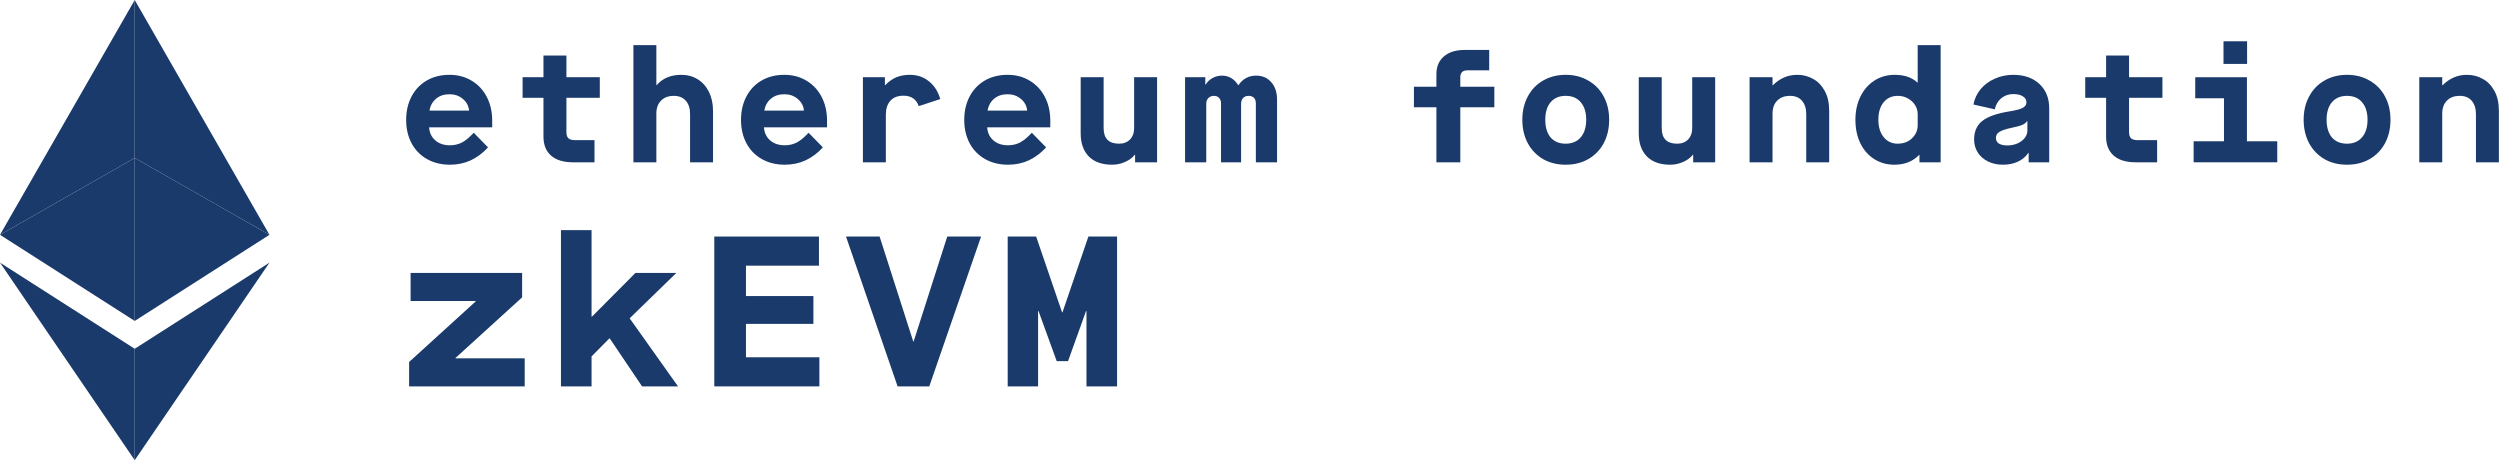
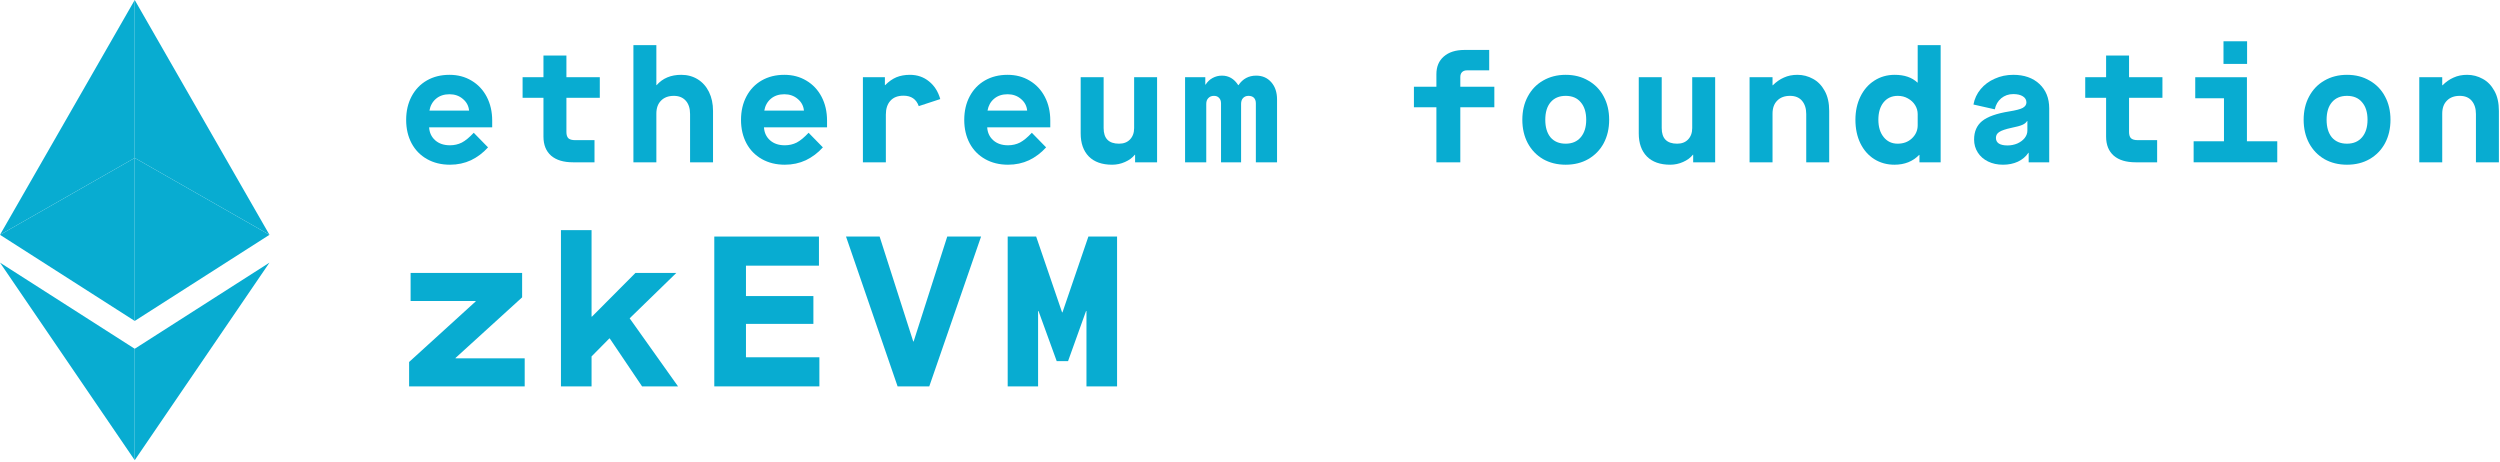
<svg xmlns="http://www.w3.org/2000/svg" width="401" height="74" viewBox="0 0 401 74" fill="none">
-   <path d="M21.61 55.943V73.815L0 42.127L21.61 55.943Z" fill="#1a3a6b" />
-   <path d="M43.221 42.127L21.609 73.815V55.943L43.221 42.127Z" fill="#1a3a6b" />
-   <path d="M43.221 37.662L21.609 25.334V51.479L43.221 37.662Z" fill="#1a3a6b" />
-   <path d="M43.221 37.662L21.609 0V25.334L43.221 37.662Z" fill="#1a3a6b" />
-   <path d="M21.61 0V25.334L0 37.662L21.61 0Z" fill="#1a3a6b" />
-   <path d="M21.61 25.334V51.479L0 37.662L21.61 25.334Z" fill="#1a3a6b" />
-   <path d="M65.148 19.236C65.148 17.812 65.44 16.55 66.024 15.452C66.607 14.353 67.423 13.504 68.47 12.903C69.517 12.302 70.727 12.002 72.1 12.002C73.421 12.002 74.597 12.311 75.627 12.929C76.674 13.547 77.489 14.414 78.073 15.529C78.656 16.645 78.948 17.915 78.948 19.34V20.421H68.83C68.882 21.279 69.208 21.974 69.808 22.506C70.409 23.038 71.199 23.304 72.177 23.304C72.864 23.304 73.499 23.158 74.082 22.867C74.666 22.558 75.301 22.034 75.987 21.296L78.279 23.639C77.489 24.514 76.579 25.201 75.55 25.699C74.52 26.179 73.396 26.42 72.177 26.42C70.787 26.42 69.559 26.119 68.495 25.518C67.431 24.918 66.607 24.077 66.024 22.995C65.44 21.897 65.148 20.644 65.148 19.236ZM75.241 17.743C75.172 16.988 74.837 16.362 74.237 15.864C73.653 15.366 72.941 15.117 72.1 15.117C71.224 15.117 70.504 15.357 69.937 15.838C69.371 16.319 69.019 16.954 68.882 17.743H75.241Z" fill="#1a3a6b" />
-   <path d="M90.853 15.684V21.167C90.853 21.631 90.956 21.965 91.162 22.172C91.385 22.378 91.745 22.48 92.243 22.48H95.358V26.033H91.908C90.398 26.033 89.231 25.681 88.407 24.978C87.583 24.257 87.171 23.236 87.171 21.914V15.684H83.824V12.388H87.171V8.912H90.853V12.388H96.208V15.684H90.853Z" fill="#1a3a6b" />
-   <path d="M101.599 7.239H105.28V13.65H105.332C106.293 12.551 107.606 12.002 109.271 12.002C110.266 12.002 111.15 12.242 111.923 12.723C112.695 13.203 113.296 13.881 113.725 14.757C114.154 15.632 114.369 16.645 114.369 17.795V26.033H110.687V18.284C110.687 17.374 110.455 16.662 109.992 16.147C109.528 15.632 108.893 15.375 108.087 15.375C107.211 15.375 106.525 15.632 106.027 16.147C105.529 16.645 105.28 17.34 105.28 18.232V26.033H101.599V7.239Z" fill="#1a3a6b" />
-   <path d="M118.858 19.236C118.858 17.812 119.15 16.55 119.734 15.452C120.317 14.353 121.133 13.504 122.18 12.903C123.227 12.302 124.437 12.002 125.81 12.002C127.131 12.002 128.307 12.311 129.337 12.929C130.384 13.547 131.199 14.414 131.783 15.529C132.366 16.645 132.658 17.915 132.658 19.34V20.421H122.54C122.592 21.279 122.918 21.974 123.518 22.506C124.119 23.038 124.909 23.304 125.887 23.304C126.574 23.304 127.209 23.158 127.792 22.867C128.376 22.558 129.011 22.034 129.697 21.296L131.989 23.639C131.199 24.514 130.29 25.201 129.26 25.699C128.23 26.179 127.106 26.42 125.887 26.42C124.497 26.42 123.27 26.119 122.205 25.518C121.141 24.918 120.317 24.077 119.734 22.995C119.15 21.897 118.858 20.644 118.858 19.236ZM128.951 17.743C128.882 16.988 128.547 16.362 127.947 15.864C127.363 15.366 126.651 15.117 125.81 15.117C124.934 15.117 124.214 15.357 123.647 15.838C123.081 16.319 122.729 16.954 122.592 17.743H128.951Z" fill="#1a3a6b" />
-   <path d="M138.41 12.388H141.937V13.65H141.988C142.572 13.066 143.172 12.646 143.79 12.388C144.425 12.131 145.146 12.002 145.953 12.002C147.137 12.002 148.159 12.354 149.017 13.057C149.875 13.744 150.476 14.688 150.819 15.89L147.369 17.022C146.974 15.907 146.159 15.349 144.923 15.349C143.996 15.349 143.293 15.623 142.812 16.173C142.331 16.705 142.091 17.443 142.091 18.387V26.033H138.41V12.388Z" fill="#1a3a6b" />
-   <path d="M154.665 19.236C154.665 17.812 154.957 16.55 155.54 15.452C156.124 14.353 156.939 13.504 157.986 12.903C159.033 12.302 160.243 12.002 161.616 12.002C162.938 12.002 164.114 12.311 165.144 12.929C166.191 13.547 167.006 14.414 167.589 15.529C168.173 16.645 168.465 17.915 168.465 19.34V20.421H158.347C158.398 21.279 158.724 21.974 159.325 22.506C159.926 23.038 160.715 23.304 161.694 23.304C162.38 23.304 163.015 23.158 163.599 22.867C164.182 22.558 164.818 22.034 165.504 21.296L167.795 23.639C167.006 24.514 166.096 25.201 165.066 25.699C164.037 26.179 162.912 26.42 161.694 26.42C160.303 26.42 159.076 26.119 158.012 25.518C156.948 24.918 156.124 24.077 155.54 22.995C154.957 21.897 154.665 20.644 154.665 19.236ZM164.757 17.743C164.689 16.988 164.354 16.362 163.753 15.864C163.17 15.366 162.457 15.117 161.616 15.117C160.741 15.117 160.02 15.357 159.454 15.838C158.887 16.319 158.536 16.954 158.398 17.743H164.757Z" fill="#1a3a6b" />
-   <path d="M173.341 21.399V12.388H177.022V20.549C177.022 22.214 177.846 23.047 179.494 23.047C180.232 23.047 180.816 22.824 181.245 22.378C181.691 21.914 181.914 21.305 181.914 20.549V12.388H185.596V26.033H182.069V24.823H182.017C181.64 25.304 181.116 25.69 180.447 25.982C179.794 26.274 179.108 26.42 178.387 26.42C176.774 26.42 175.529 25.982 174.654 25.107C173.778 24.214 173.341 22.978 173.341 21.399Z" fill="#1a3a6b" />
-   <path d="M190.086 12.388H193.33V13.572H193.381C193.673 13.109 194.042 12.757 194.488 12.517C194.952 12.259 195.458 12.131 196.007 12.131C197.088 12.131 197.955 12.637 198.607 13.65H198.659C199.345 12.637 200.289 12.131 201.491 12.131C202.486 12.131 203.293 12.482 203.911 13.186C204.529 13.89 204.838 14.808 204.838 15.941V26.033H201.439V16.585C201.439 16.19 201.336 15.89 201.13 15.684C200.925 15.478 200.633 15.375 200.255 15.375C199.895 15.375 199.603 15.495 199.38 15.735C199.174 15.958 199.071 16.267 199.071 16.662V26.033H195.853V16.585C195.853 16.207 195.75 15.915 195.544 15.709C195.355 15.486 195.08 15.375 194.72 15.375C194.342 15.375 194.042 15.495 193.819 15.735C193.596 15.958 193.484 16.267 193.484 16.662V26.033H190.086V12.388Z" fill="#1a3a6b" />
-   <path d="M230.398 17.203H226.793V13.907H230.398V11.899C230.398 10.697 230.793 9.753 231.582 9.067C232.389 8.363 233.496 8.011 234.903 8.011H238.868V11.281H235.341C234.98 11.281 234.706 11.376 234.517 11.564C234.328 11.753 234.234 12.019 234.234 12.362V13.907H239.692V17.203H234.234V26.033H230.398V17.203Z" fill="#1a3a6b" />
-   <path d="M244.182 19.211C244.182 17.803 244.474 16.559 245.057 15.478C245.641 14.379 246.456 13.53 247.503 12.929C248.567 12.311 249.777 12.002 251.133 12.002C252.506 12.002 253.716 12.311 254.763 12.929C255.827 13.53 256.651 14.379 257.235 15.478C257.818 16.559 258.11 17.803 258.11 19.211C258.11 20.618 257.818 21.871 257.235 22.97C256.651 24.051 255.827 24.901 254.763 25.518C253.716 26.119 252.506 26.42 251.133 26.42C249.777 26.42 248.567 26.119 247.503 25.518C246.456 24.901 245.641 24.051 245.057 22.97C244.474 21.871 244.182 20.618 244.182 19.211ZM254.429 19.211C254.429 18.009 254.137 17.074 253.553 16.404C252.987 15.718 252.18 15.375 251.133 15.375C250.103 15.375 249.297 15.718 248.713 16.404C248.147 17.074 247.863 18.009 247.863 19.211C247.863 20.412 248.147 21.356 248.713 22.043C249.297 22.712 250.103 23.047 251.133 23.047C252.163 23.047 252.97 22.704 253.553 22.017C254.137 21.331 254.429 20.395 254.429 19.211Z" fill="#1a3a6b" />
-   <path d="M262.857 21.399V12.388H266.539V20.549C266.539 22.214 267.363 23.047 269.011 23.047C269.749 23.047 270.332 22.824 270.761 22.378C271.208 21.914 271.431 21.305 271.431 20.549V12.388H275.112V26.033H271.585V24.823H271.534C271.156 25.304 270.633 25.69 269.963 25.982C269.311 26.274 268.625 26.42 267.904 26.42C266.29 26.42 265.046 25.982 264.171 25.107C263.295 24.214 262.857 22.978 262.857 21.399Z" fill="#1a3a6b" />
-   <path d="M280.632 12.388H284.314V13.675H284.365C284.914 13.126 285.507 12.714 286.142 12.44C286.777 12.148 287.498 12.002 288.304 12.002C289.197 12.002 290.029 12.216 290.802 12.646C291.574 13.057 292.2 13.701 292.681 14.576C293.162 15.435 293.402 16.508 293.402 17.795V26.033H289.72V18.284C289.72 17.409 289.497 16.705 289.051 16.173C288.605 15.641 287.961 15.375 287.12 15.375C286.245 15.375 285.558 15.632 285.06 16.147C284.563 16.645 284.314 17.34 284.314 18.232V26.033H280.632V12.388Z" fill="#1a3a6b" />
-   <path d="M297.609 19.211C297.609 17.838 297.875 16.602 298.407 15.503C298.939 14.405 299.685 13.547 300.647 12.929C301.608 12.311 302.698 12.002 303.916 12.002C305.461 12.002 306.671 12.414 307.546 13.238H307.598V7.239H311.28V26.033H307.881V24.849H307.83C306.817 25.896 305.495 26.42 303.865 26.42C302.663 26.42 301.582 26.119 300.621 25.518C299.677 24.918 298.939 24.077 298.407 22.995C297.875 21.897 297.609 20.635 297.609 19.211ZM307.598 20.086V18.31C307.598 17.795 307.461 17.314 307.186 16.868C306.911 16.422 306.525 16.061 306.027 15.787C305.547 15.512 305.006 15.375 304.405 15.375C303.444 15.375 302.68 15.726 302.114 16.43C301.565 17.117 301.29 18.044 301.29 19.211C301.29 20.361 301.573 21.288 302.14 21.991C302.706 22.695 303.453 23.047 304.38 23.047C305.307 23.047 306.07 22.764 306.671 22.197C307.289 21.614 307.598 20.91 307.598 20.086Z" fill="#1a3a6b" />
-   <path d="M316.645 22.378C316.645 21.107 317.074 20.12 317.932 19.417C318.807 18.713 320.258 18.198 322.283 17.872C323.347 17.7 324.068 17.512 324.446 17.306C324.84 17.082 325.038 16.791 325.038 16.43C325.038 16.018 324.849 15.692 324.471 15.452C324.094 15.212 323.579 15.091 322.927 15.091C322.189 15.091 321.545 15.315 320.996 15.761C320.464 16.207 320.12 16.799 319.966 17.537L316.542 16.765C316.713 15.838 317.1 15.014 317.7 14.293C318.301 13.572 319.056 13.015 319.966 12.62C320.876 12.208 321.863 12.002 322.927 12.002C324.677 12.002 326.076 12.491 327.123 13.47C328.17 14.448 328.694 15.752 328.694 17.383V26.033H325.398V24.514H325.347C324.952 25.115 324.394 25.587 323.673 25.93C322.97 26.256 322.171 26.42 321.279 26.42C320.386 26.42 319.588 26.248 318.885 25.905C318.181 25.561 317.632 25.081 317.237 24.463C316.842 23.845 316.645 23.15 316.645 22.378ZM325.192 20.962V19.417H325.141C324.986 19.674 324.729 19.88 324.368 20.035C324.008 20.189 323.442 20.344 322.669 20.498C321.708 20.704 321.047 20.927 320.687 21.167C320.326 21.391 320.146 21.708 320.146 22.12C320.146 22.515 320.301 22.815 320.61 23.021C320.936 23.227 321.399 23.33 322 23.33C322.549 23.33 323.073 23.227 323.57 23.021C324.068 22.798 324.463 22.506 324.755 22.146C325.046 21.768 325.192 21.373 325.192 20.962Z" fill="#1a3a6b" />
-   <path d="M341.499 15.684V21.167C341.499 21.631 341.602 21.965 341.808 22.172C342.031 22.378 342.392 22.48 342.89 22.48H346.005V26.033H342.555C341.045 26.033 339.877 25.681 339.054 24.978C338.23 24.257 337.818 23.236 337.818 21.914V15.684H334.471V12.388H337.818V8.912H341.499V12.388H346.854V15.684H341.499Z" fill="#1a3a6b" />
-   <path d="M365.273 22.661V26.033H351.859V22.661H356.725V15.761H352.117V12.388H360.407V22.661H365.273ZM356.648 6.621H360.433V10.251H356.648V6.621Z" fill="#1a3a6b" />
-   <path d="M369.505 19.211C369.505 17.803 369.797 16.559 370.38 15.478C370.964 14.379 371.779 13.53 372.826 12.929C373.89 12.311 375.101 12.002 376.456 12.002C377.83 12.002 379.04 12.311 380.087 12.929C381.151 13.53 381.975 14.379 382.558 15.478C383.142 16.559 383.434 17.803 383.434 19.211C383.434 20.618 383.142 21.871 382.558 22.97C381.975 24.051 381.151 24.901 380.087 25.518C379.04 26.119 377.83 26.42 376.456 26.42C375.101 26.42 373.89 26.119 372.826 25.518C371.779 24.901 370.964 24.051 370.38 22.97C369.797 21.871 369.505 20.618 369.505 19.211ZM379.752 19.211C379.752 18.009 379.46 17.074 378.877 16.404C378.31 15.718 377.503 15.375 376.456 15.375C375.427 15.375 374.62 15.718 374.036 16.404C373.47 17.074 373.187 18.009 373.187 19.211C373.187 20.412 373.47 21.356 374.036 22.043C374.62 22.712 375.427 23.047 376.456 23.047C377.486 23.047 378.293 22.704 378.877 22.017C379.46 21.331 379.752 20.395 379.752 19.211Z" fill="#1a3a6b" />
-   <path d="M388.052 12.388H391.734V13.675H391.785C392.334 13.126 392.927 12.714 393.562 12.44C394.197 12.148 394.918 12.002 395.724 12.002C396.617 12.002 397.449 12.216 398.222 12.646C398.994 13.057 399.62 13.701 400.101 14.576C400.582 15.435 400.822 16.508 400.822 17.795V26.033H397.14V18.284C397.14 17.409 396.917 16.705 396.471 16.173C396.025 15.641 395.381 15.375 394.54 15.375C393.665 15.375 392.978 15.632 392.48 16.147C391.983 16.645 391.734 17.34 391.734 18.232V26.033H388.052V12.388Z" fill="#1a3a6b" />
-   <path d="M65.621 58.062L76.299 48.346V48.277H65.861V43.78H83.749V47.694L73.071 57.41V57.478H84.161V61.976H65.621V58.062Z" fill="#1a3a6b" />
-   <path d="M89.976 36.913H94.886V50.784H94.954L101.924 43.78H108.481L100.997 51.058L108.756 61.976H102.988L97.804 54.286H97.735L94.886 57.169V61.976H89.976V36.913Z" fill="#1a3a6b" />
-   <path d="M114.572 37.943H131.36V42.612H119.653V47.488H130.468V51.951H119.653V57.307H131.429V61.976H114.572V37.943Z" fill="#1a3a6b" />
-   <path d="M135.7 37.943H141.09L146.48 54.766H146.549L151.939 37.943H157.364L149.055 61.976H143.974L135.7 37.943Z" fill="#1a3a6b" />
-   <path d="M161.634 37.943H166.2L170.355 50.097H170.423L174.578 37.943H179.178V61.976H174.269V49.891H174.2L171.316 57.925H169.496L166.578 49.891H166.509V61.976H161.634V37.943Z" fill="#1a3a6b" />
+   <path d="M21.61 55.943V73.815L0 42.127L21.61 55.943Z" fill="#08acd1" />
+   <path d="M43.221 42.127L21.609 73.815V55.943L43.221 42.127Z" fill="#08acd1" />
+   <path d="M43.221 37.662L21.609 25.334V51.479L43.221 37.662Z" fill="#08acd1" />
+   <path d="M43.221 37.662L21.609 0V25.334L43.221 37.662Z" fill="#08acd1" />
+   <path d="M21.61 0V25.334L0 37.662L21.61 0Z" fill="#08acd1" />
+   <path d="M21.61 25.334V51.479L0 37.662L21.61 25.334Z" fill="#08acd1" />
+   <path d="M65.148 19.236C65.148 17.812 65.44 16.55 66.024 15.452C66.607 14.353 67.423 13.504 68.47 12.903C69.517 12.302 70.727 12.002 72.1 12.002C73.421 12.002 74.597 12.311 75.627 12.929C76.674 13.547 77.489 14.414 78.073 15.529C78.656 16.645 78.948 17.915 78.948 19.34V20.421H68.83C68.882 21.279 69.208 21.974 69.808 22.506C70.409 23.038 71.199 23.304 72.177 23.304C72.864 23.304 73.499 23.158 74.082 22.867C74.666 22.558 75.301 22.034 75.987 21.296L78.279 23.639C77.489 24.514 76.579 25.201 75.55 25.699C74.52 26.179 73.396 26.42 72.177 26.42C70.787 26.42 69.559 26.119 68.495 25.518C67.431 24.918 66.607 24.077 66.024 22.995C65.44 21.897 65.148 20.644 65.148 19.236ZM75.241 17.743C75.172 16.988 74.837 16.362 74.237 15.864C73.653 15.366 72.941 15.117 72.1 15.117C71.224 15.117 70.504 15.357 69.937 15.838C69.371 16.319 69.019 16.954 68.882 17.743H75.241Z" fill="#08acd1" />
+   <path d="M90.853 15.684V21.167C90.853 21.631 90.956 21.965 91.162 22.172C91.385 22.378 91.745 22.48 92.243 22.48H95.358V26.033H91.908C90.398 26.033 89.231 25.681 88.407 24.978C87.583 24.257 87.171 23.236 87.171 21.914V15.684H83.824V12.388H87.171V8.912H90.853V12.388H96.208V15.684H90.853Z" fill="#08acd1" />
+   <path d="M101.599 7.239H105.28V13.65H105.332C106.293 12.551 107.606 12.002 109.271 12.002C110.266 12.002 111.15 12.242 111.923 12.723C112.695 13.203 113.296 13.881 113.725 14.757C114.154 15.632 114.369 16.645 114.369 17.795V26.033H110.687V18.284C110.687 17.374 110.455 16.662 109.992 16.147C109.528 15.632 108.893 15.375 108.087 15.375C107.211 15.375 106.525 15.632 106.027 16.147C105.529 16.645 105.28 17.34 105.28 18.232V26.033H101.599V7.239Z" fill="#08acd1" />
+   <path d="M118.858 19.236C118.858 17.812 119.15 16.55 119.734 15.452C120.317 14.353 121.133 13.504 122.18 12.903C123.227 12.302 124.437 12.002 125.81 12.002C127.131 12.002 128.307 12.311 129.337 12.929C130.384 13.547 131.199 14.414 131.783 15.529C132.366 16.645 132.658 17.915 132.658 19.34V20.421H122.54C122.592 21.279 122.918 21.974 123.518 22.506C124.119 23.038 124.909 23.304 125.887 23.304C126.574 23.304 127.209 23.158 127.792 22.867C128.376 22.558 129.011 22.034 129.697 21.296L131.989 23.639C131.199 24.514 130.29 25.201 129.26 25.699C128.23 26.179 127.106 26.42 125.887 26.42C124.497 26.42 123.27 26.119 122.205 25.518C121.141 24.918 120.317 24.077 119.734 22.995C119.15 21.897 118.858 20.644 118.858 19.236ZM128.951 17.743C128.882 16.988 128.547 16.362 127.947 15.864C127.363 15.366 126.651 15.117 125.81 15.117C124.934 15.117 124.214 15.357 123.647 15.838C123.081 16.319 122.729 16.954 122.592 17.743H128.951Z" fill="#08acd1" />
+   <path d="M138.41 12.388H141.937V13.65H141.988C142.572 13.066 143.172 12.646 143.79 12.388C144.425 12.131 145.146 12.002 145.953 12.002C147.137 12.002 148.159 12.354 149.017 13.057C149.875 13.744 150.476 14.688 150.819 15.89L147.369 17.022C146.974 15.907 146.159 15.349 144.923 15.349C143.996 15.349 143.293 15.623 142.812 16.173C142.331 16.705 142.091 17.443 142.091 18.387V26.033H138.41V12.388Z" fill="#08acd1" />
+   <path d="M154.665 19.236C154.665 17.812 154.957 16.55 155.54 15.452C156.124 14.353 156.939 13.504 157.986 12.903C159.033 12.302 160.243 12.002 161.616 12.002C162.938 12.002 164.114 12.311 165.144 12.929C166.191 13.547 167.006 14.414 167.589 15.529C168.173 16.645 168.465 17.915 168.465 19.34V20.421H158.347C158.398 21.279 158.724 21.974 159.325 22.506C159.926 23.038 160.715 23.304 161.694 23.304C162.38 23.304 163.015 23.158 163.599 22.867C164.182 22.558 164.818 22.034 165.504 21.296L167.795 23.639C167.006 24.514 166.096 25.201 165.066 25.699C164.037 26.179 162.912 26.42 161.694 26.42C160.303 26.42 159.076 26.119 158.012 25.518C156.948 24.918 156.124 24.077 155.54 22.995C154.957 21.897 154.665 20.644 154.665 19.236ZM164.757 17.743C164.689 16.988 164.354 16.362 163.753 15.864C163.17 15.366 162.457 15.117 161.616 15.117C160.741 15.117 160.02 15.357 159.454 15.838C158.887 16.319 158.536 16.954 158.398 17.743H164.757Z" fill="#08acd1" />
+   <path d="M173.341 21.399V12.388H177.022V20.549C177.022 22.214 177.846 23.047 179.494 23.047C180.232 23.047 180.816 22.824 181.245 22.378C181.691 21.914 181.914 21.305 181.914 20.549V12.388H185.596V26.033H182.069V24.823H182.017C181.64 25.304 181.116 25.69 180.447 25.982C179.794 26.274 179.108 26.42 178.387 26.42C176.774 26.42 175.529 25.982 174.654 25.107C173.778 24.214 173.341 22.978 173.341 21.399Z" fill="#08acd1" />
+   <path d="M190.086 12.388H193.33V13.572H193.381C193.673 13.109 194.042 12.757 194.488 12.517C194.952 12.259 195.458 12.131 196.007 12.131C197.088 12.131 197.955 12.637 198.607 13.65H198.659C199.345 12.637 200.289 12.131 201.491 12.131C202.486 12.131 203.293 12.482 203.911 13.186C204.529 13.89 204.838 14.808 204.838 15.941V26.033H201.439V16.585C201.439 16.19 201.336 15.89 201.13 15.684C200.925 15.478 200.633 15.375 200.255 15.375C199.895 15.375 199.603 15.495 199.38 15.735C199.174 15.958 199.071 16.267 199.071 16.662V26.033H195.853V16.585C195.853 16.207 195.75 15.915 195.544 15.709C195.355 15.486 195.08 15.375 194.72 15.375C194.342 15.375 194.042 15.495 193.819 15.735C193.596 15.958 193.484 16.267 193.484 16.662V26.033H190.086V12.388Z" fill="#08acd1" />
+   <path d="M230.398 17.203H226.793V13.907H230.398V11.899C230.398 10.697 230.793 9.753 231.582 9.067C232.389 8.363 233.496 8.011 234.903 8.011H238.868V11.281H235.341C234.98 11.281 234.706 11.376 234.517 11.564C234.328 11.753 234.234 12.019 234.234 12.362V13.907H239.692V17.203H234.234V26.033H230.398V17.203Z" fill="#08acd1" />
+   <path d="M244.182 19.211C244.182 17.803 244.474 16.559 245.057 15.478C245.641 14.379 246.456 13.53 247.503 12.929C248.567 12.311 249.777 12.002 251.133 12.002C252.506 12.002 253.716 12.311 254.763 12.929C255.827 13.53 256.651 14.379 257.235 15.478C257.818 16.559 258.11 17.803 258.11 19.211C258.11 20.618 257.818 21.871 257.235 22.97C256.651 24.051 255.827 24.901 254.763 25.518C253.716 26.119 252.506 26.42 251.133 26.42C249.777 26.42 248.567 26.119 247.503 25.518C246.456 24.901 245.641 24.051 245.057 22.97C244.474 21.871 244.182 20.618 244.182 19.211ZM254.429 19.211C254.429 18.009 254.137 17.074 253.553 16.404C252.987 15.718 252.18 15.375 251.133 15.375C250.103 15.375 249.297 15.718 248.713 16.404C248.147 17.074 247.863 18.009 247.863 19.211C247.863 20.412 248.147 21.356 248.713 22.043C249.297 22.712 250.103 23.047 251.133 23.047C252.163 23.047 252.97 22.704 253.553 22.017C254.137 21.331 254.429 20.395 254.429 19.211Z" fill="#08acd1" />
+   <path d="M262.857 21.399V12.388H266.539V20.549C266.539 22.214 267.363 23.047 269.011 23.047C269.749 23.047 270.332 22.824 270.761 22.378C271.208 21.914 271.431 21.305 271.431 20.549V12.388H275.112V26.033H271.585V24.823H271.534C271.156 25.304 270.633 25.69 269.963 25.982C269.311 26.274 268.625 26.42 267.904 26.42C266.29 26.42 265.046 25.982 264.171 25.107C263.295 24.214 262.857 22.978 262.857 21.399Z" fill="#08acd1" />
+   <path d="M280.632 12.388H284.314V13.675H284.365C284.914 13.126 285.507 12.714 286.142 12.44C286.777 12.148 287.498 12.002 288.304 12.002C289.197 12.002 290.029 12.216 290.802 12.646C291.574 13.057 292.2 13.701 292.681 14.576C293.162 15.435 293.402 16.508 293.402 17.795V26.033H289.72V18.284C289.72 17.409 289.497 16.705 289.051 16.173C288.605 15.641 287.961 15.375 287.12 15.375C286.245 15.375 285.558 15.632 285.06 16.147C284.563 16.645 284.314 17.34 284.314 18.232V26.033H280.632V12.388Z" fill="#08acd1" />
+   <path d="M297.609 19.211C297.609 17.838 297.875 16.602 298.407 15.503C298.939 14.405 299.685 13.547 300.647 12.929C301.608 12.311 302.698 12.002 303.916 12.002C305.461 12.002 306.671 12.414 307.546 13.238H307.598V7.239H311.28V26.033H307.881V24.849H307.83C306.817 25.896 305.495 26.42 303.865 26.42C302.663 26.42 301.582 26.119 300.621 25.518C299.677 24.918 298.939 24.077 298.407 22.995C297.875 21.897 297.609 20.635 297.609 19.211ZM307.598 20.086V18.31C307.598 17.795 307.461 17.314 307.186 16.868C306.911 16.422 306.525 16.061 306.027 15.787C305.547 15.512 305.006 15.375 304.405 15.375C303.444 15.375 302.68 15.726 302.114 16.43C301.565 17.117 301.29 18.044 301.29 19.211C301.29 20.361 301.573 21.288 302.14 21.991C302.706 22.695 303.453 23.047 304.38 23.047C305.307 23.047 306.07 22.764 306.671 22.197C307.289 21.614 307.598 20.91 307.598 20.086Z" fill="#08acd1" />
+   <path d="M316.645 22.378C316.645 21.107 317.074 20.12 317.932 19.417C318.807 18.713 320.258 18.198 322.283 17.872C323.347 17.7 324.068 17.512 324.446 17.306C324.84 17.082 325.038 16.791 325.038 16.43C325.038 16.018 324.849 15.692 324.471 15.452C324.094 15.212 323.579 15.091 322.927 15.091C322.189 15.091 321.545 15.315 320.996 15.761C320.464 16.207 320.12 16.799 319.966 17.537L316.542 16.765C316.713 15.838 317.1 15.014 317.7 14.293C318.301 13.572 319.056 13.015 319.966 12.62C320.876 12.208 321.863 12.002 322.927 12.002C324.677 12.002 326.076 12.491 327.123 13.47C328.17 14.448 328.694 15.752 328.694 17.383V26.033H325.398V24.514H325.347C324.952 25.115 324.394 25.587 323.673 25.93C322.97 26.256 322.171 26.42 321.279 26.42C320.386 26.42 319.588 26.248 318.885 25.905C318.181 25.561 317.632 25.081 317.237 24.463C316.842 23.845 316.645 23.15 316.645 22.378ZM325.192 20.962V19.417H325.141C324.986 19.674 324.729 19.88 324.368 20.035C324.008 20.189 323.442 20.344 322.669 20.498C321.708 20.704 321.047 20.927 320.687 21.167C320.326 21.391 320.146 21.708 320.146 22.12C320.146 22.515 320.301 22.815 320.61 23.021C320.936 23.227 321.399 23.33 322 23.33C322.549 23.33 323.073 23.227 323.57 23.021C324.068 22.798 324.463 22.506 324.755 22.146C325.046 21.768 325.192 21.373 325.192 20.962Z" fill="#08acd1" />
+   <path d="M341.499 15.684V21.167C341.499 21.631 341.602 21.965 341.808 22.172C342.031 22.378 342.392 22.48 342.89 22.48H346.005V26.033H342.555C341.045 26.033 339.877 25.681 339.054 24.978C338.23 24.257 337.818 23.236 337.818 21.914V15.684H334.471V12.388H337.818V8.912H341.499V12.388H346.854V15.684H341.499Z" fill="#08acd1" />
+   <path d="M365.273 22.661V26.033H351.859V22.661H356.725V15.761H352.117V12.388H360.407V22.661H365.273ZM356.648 6.621H360.433V10.251H356.648V6.621Z" fill="#08acd1" />
+   <path d="M369.505 19.211C369.505 17.803 369.797 16.559 370.38 15.478C370.964 14.379 371.779 13.53 372.826 12.929C373.89 12.311 375.101 12.002 376.456 12.002C377.83 12.002 379.04 12.311 380.087 12.929C381.151 13.53 381.975 14.379 382.558 15.478C383.142 16.559 383.434 17.803 383.434 19.211C383.434 20.618 383.142 21.871 382.558 22.97C381.975 24.051 381.151 24.901 380.087 25.518C379.04 26.119 377.83 26.42 376.456 26.42C375.101 26.42 373.89 26.119 372.826 25.518C371.779 24.901 370.964 24.051 370.38 22.97C369.797 21.871 369.505 20.618 369.505 19.211ZM379.752 19.211C379.752 18.009 379.46 17.074 378.877 16.404C378.31 15.718 377.503 15.375 376.456 15.375C375.427 15.375 374.62 15.718 374.036 16.404C373.47 17.074 373.187 18.009 373.187 19.211C373.187 20.412 373.47 21.356 374.036 22.043C374.62 22.712 375.427 23.047 376.456 23.047C377.486 23.047 378.293 22.704 378.877 22.017C379.46 21.331 379.752 20.395 379.752 19.211Z" fill="#08acd1" />
+   <path d="M388.052 12.388H391.734V13.675H391.785C392.334 13.126 392.927 12.714 393.562 12.44C394.197 12.148 394.918 12.002 395.724 12.002C396.617 12.002 397.449 12.216 398.222 12.646C398.994 13.057 399.62 13.701 400.101 14.576C400.582 15.435 400.822 16.508 400.822 17.795V26.033H397.14V18.284C397.14 17.409 396.917 16.705 396.471 16.173C396.025 15.641 395.381 15.375 394.54 15.375C393.665 15.375 392.978 15.632 392.48 16.147C391.983 16.645 391.734 17.34 391.734 18.232V26.033H388.052V12.388Z" fill="#08acd1" />
+   <path d="M65.621 58.062L76.299 48.346V48.277H65.861V43.78H83.749V47.694L73.071 57.41V57.478H84.161V61.976H65.621V58.062Z" fill="#08acd1" />
+   <path d="M89.976 36.913H94.886V50.784H94.954L101.924 43.78H108.481L100.997 51.058L108.756 61.976H102.988L97.804 54.286H97.735L94.886 57.169V61.976H89.976V36.913Z" fill="#08acd1" />
+   <path d="M114.572 37.943H131.36V42.612H119.653V47.488H130.468V51.951H119.653V57.307H131.429V61.976H114.572V37.943Z" fill="#08acd1" />
+   <path d="M135.7 37.943H141.09L146.48 54.766H146.549L151.939 37.943H157.364L149.055 61.976H143.974L135.7 37.943Z" fill="#08acd1" />
+   <path d="M161.634 37.943H166.2L170.355 50.097H170.423L174.578 37.943H179.178V61.976H174.269V49.891H174.2L171.316 57.925H169.496L166.578 49.891H166.509V61.976H161.634V37.943Z" fill="#08acd1" />
</svg>
